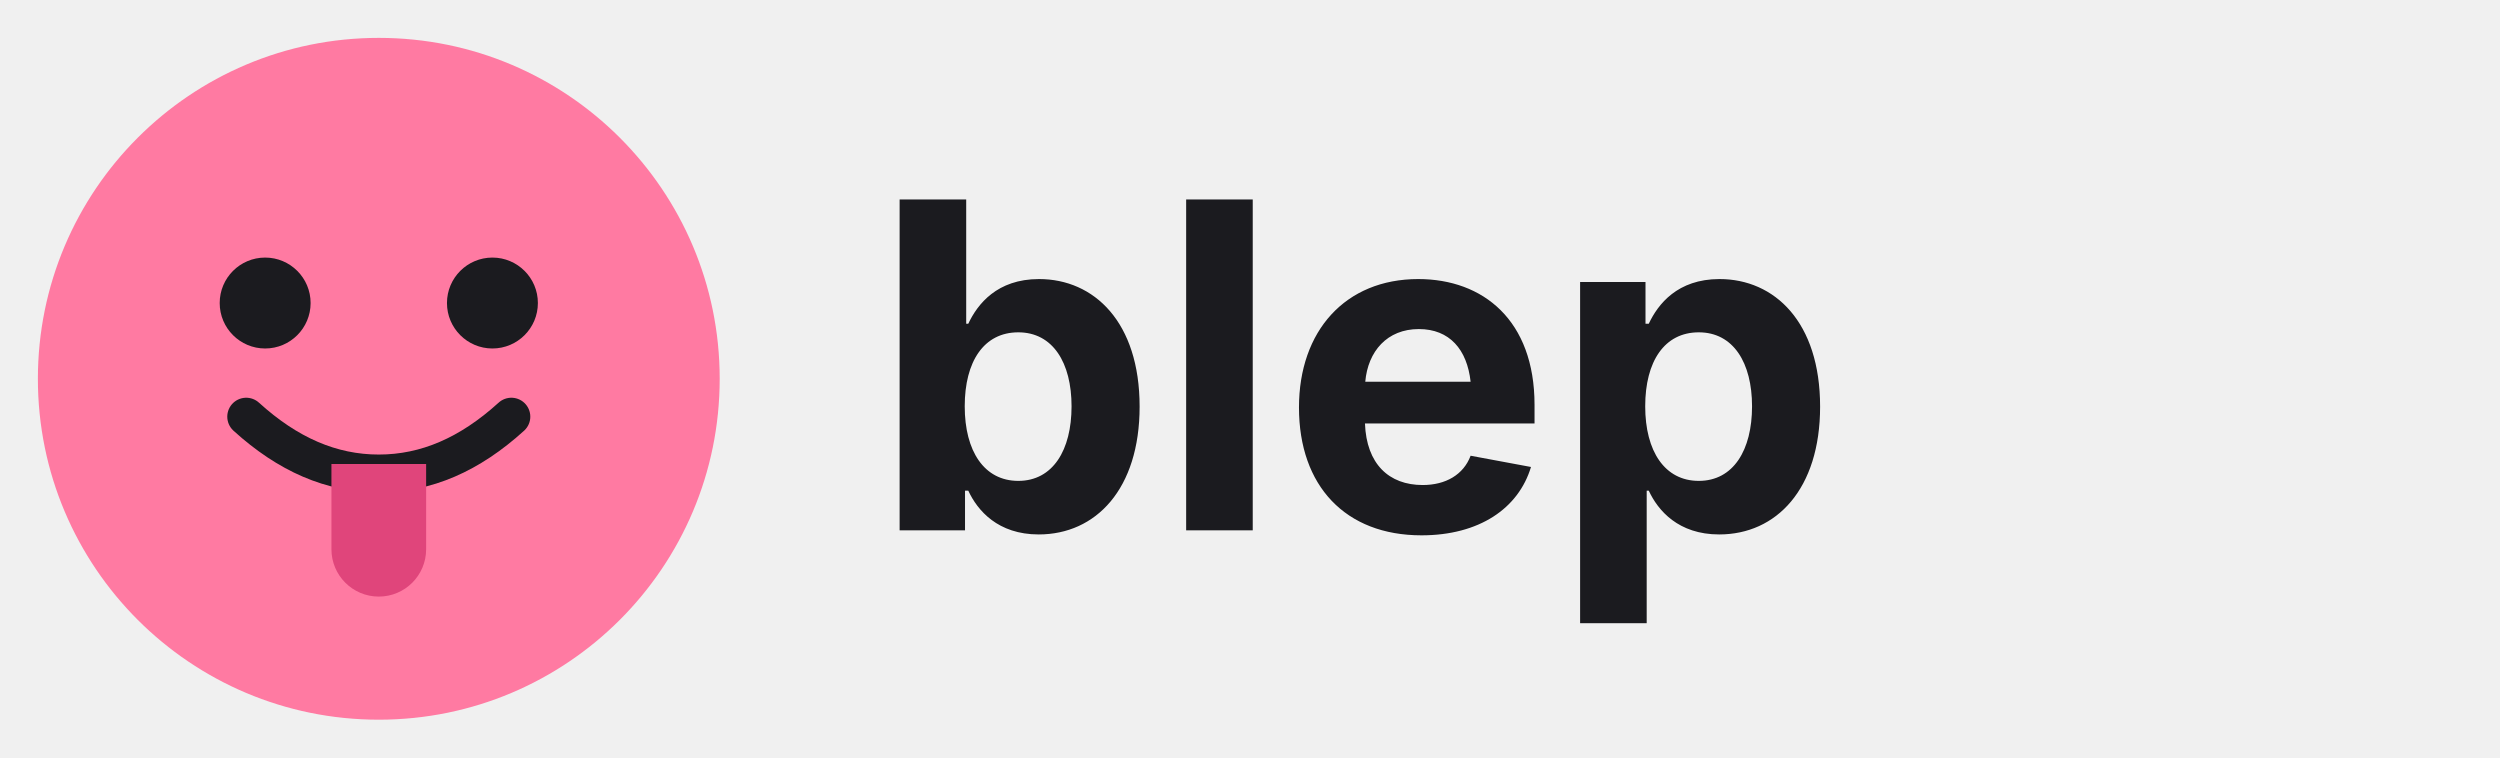
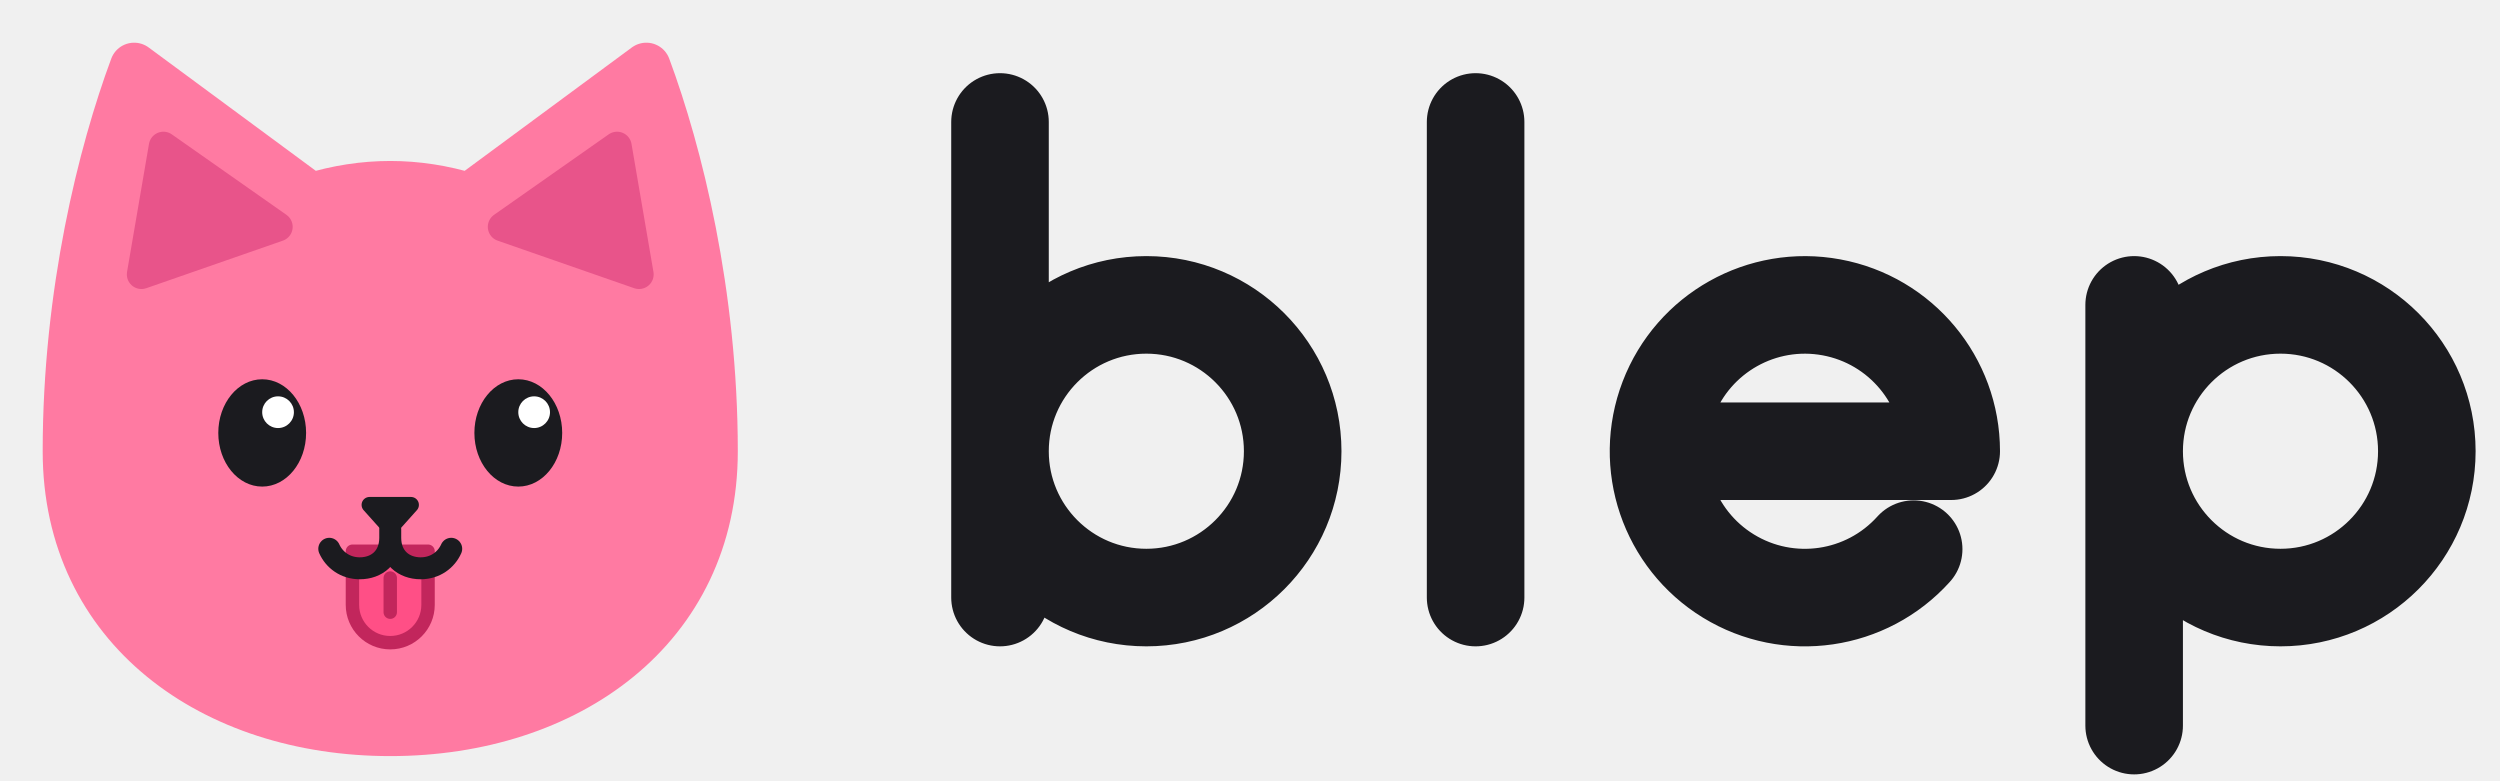
- <svg xmlns="http://www.w3.org/2000/svg" width="132" height="40" viewBox="0 0 132 40" fill="none">
-   <circle cx="20" cy="20" r="18" fill="#FF7AA2" />
-   <circle cx="14" cy="16" r="2.4" fill="#1B1B1F" />
-   <circle cx="26" cy="16" r="2.4" fill="#1B1B1F" />
-   <path d="M13 22c2.2 2 4.5 3 7 3s4.8-1 7-3" stroke="#1B1B1F" stroke-width="2" stroke-linecap="round" />
-   <path d="M17.5 24.5h5v4.5a2.5 2.5 0 0 1-5 0z" fill="#E0457B" />
-   <text x="46" y="28" font-family="Inter, Helvetica, Arial, sans-serif" font-size="24" font-weight="700" fill="#1B1B1F">blep</text>
+ <svg xmlns="http://www.w3.org/2000/svg" viewBox="0 0 205 64" width="205" height="64" fill="none">
+   <path d="M11 5.5 L25.5 16.2 Q32 14.2 38.5 16.2 L53 5.5 C55.6 12.5 58.5 24 58.5 37 C58.5 51.5 46.5 60 32 60 C17.5 60 5.5 51.5 5.5 37 C5.5 24 8.4 12.5 11 5.5 Z" fill="#FF7AA2" stroke="#FF7AA2" stroke-width="4" stroke-linejoin="round" />
+   <path d="M11.6 22.5 L13.4 12 L22.8 18.6 Z M52.4 22.5 L50.6 12 L41.2 18.6 Z" fill="#E8548A" stroke="#E8548A" stroke-width="2.4" stroke-linejoin="round" />
+   <g class="eye">
+     <ellipse cx="21.5" cy="35.5" rx="3.6" ry="4.4" fill="#1B1B1F" />
+     <circle cx="22.8" cy="33.8" r="1.3" fill="#fff" />
+   </g>
+   <g class="eye">
+     <ellipse cx="42.5" cy="35.5" rx="3.6" ry="4.4" fill="#1B1B1F" />
+     <circle cx="43.8" cy="33.8" r="1.3" fill="#fff" />
+   </g>
+   <g class="tongue">
+     <path d="M28.9 45.2 H35.1 V49.6 A3.1 3.1 0 0 1 28.9 49.6 Z" fill="#FF4F86" stroke="#C2265C" stroke-width="1.1" stroke-linejoin="round" />
+     <path d="M32 47.4 V50.2" stroke="#C2265C" stroke-width="1.1" stroke-linecap="round" />
+   </g>
+   <path d="M30.3 41.4 H33.7 L32 43.3 Z" fill="#1B1B1F" stroke="#1B1B1F" stroke-width="1.3" stroke-linejoin="round" />
+   <path d="M32 43.4 V44.1 C32 45.7 30.9 46.6 29.5 46.6 C28.3 46.6 27.4 45.9 27 45 M32 44.1 C32 45.7 33.1 46.6 34.5 46.6 C35.7 46.6 36.6 45.9 37 45" fill="none" stroke="#1B1B1F" stroke-width="1.8" stroke-linecap="round" stroke-linejoin="round" />
+   <path d="M82.0 10 V49 M82.0 37 a12.0 12.0 0 1 0 24.0 0 a12.0 12.0 0 1 0 -24.0 0 M121.0 10 V49 M136.0 37 H160.0 A12.0 12.0 0 1 0 156.92 45.03 M175.0 25 V59.5 M175.0 37 a12.0 12.0 0 1 0 24.0 0 a12.0 12.0 0 1 0 -24.0 0" fill="none" stroke="#1B1B1F" stroke-width="8.0" stroke-linecap="round" stroke-linejoin="round" />
</svg>
